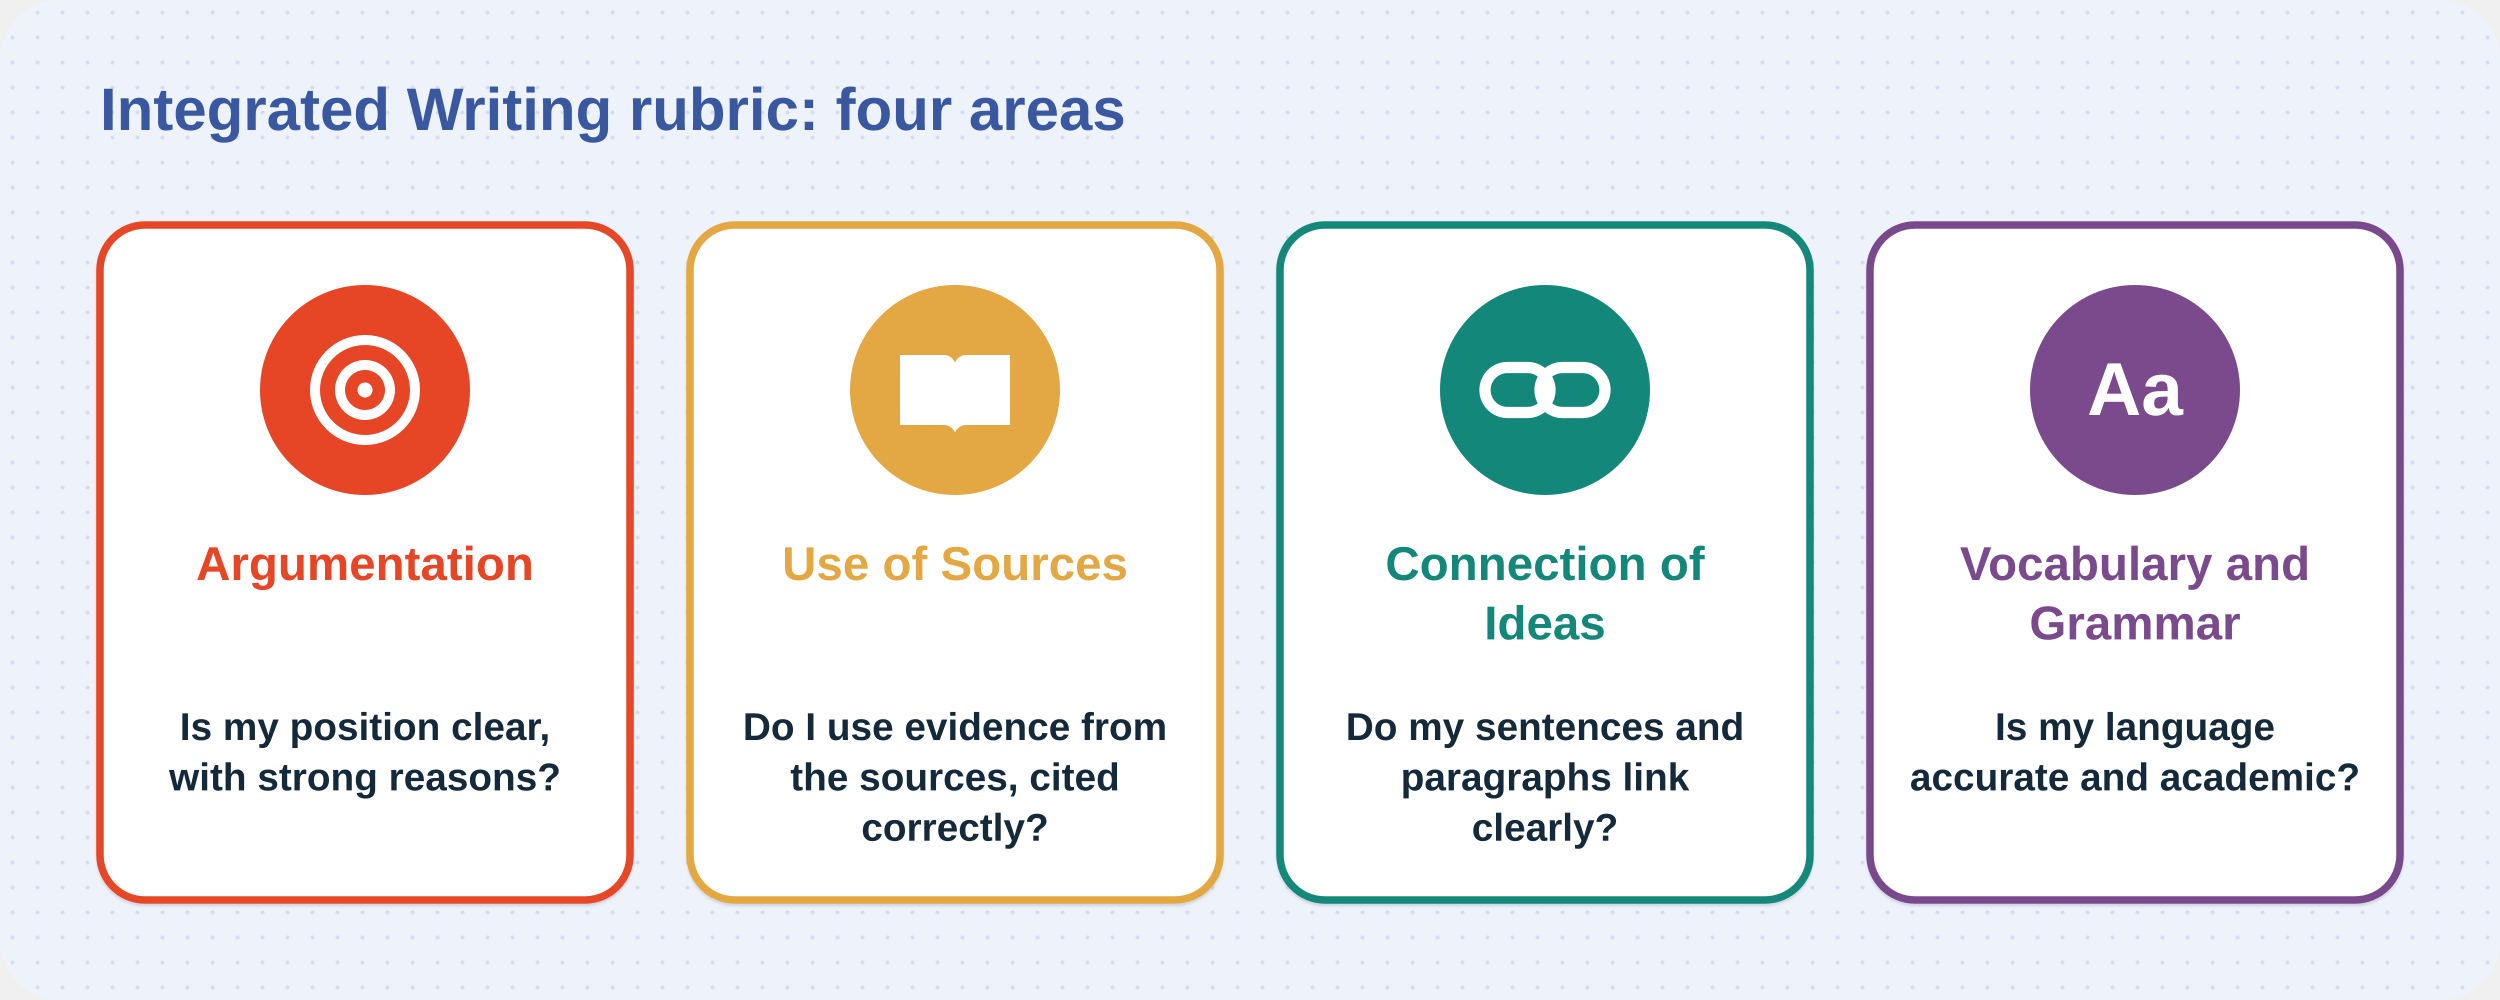
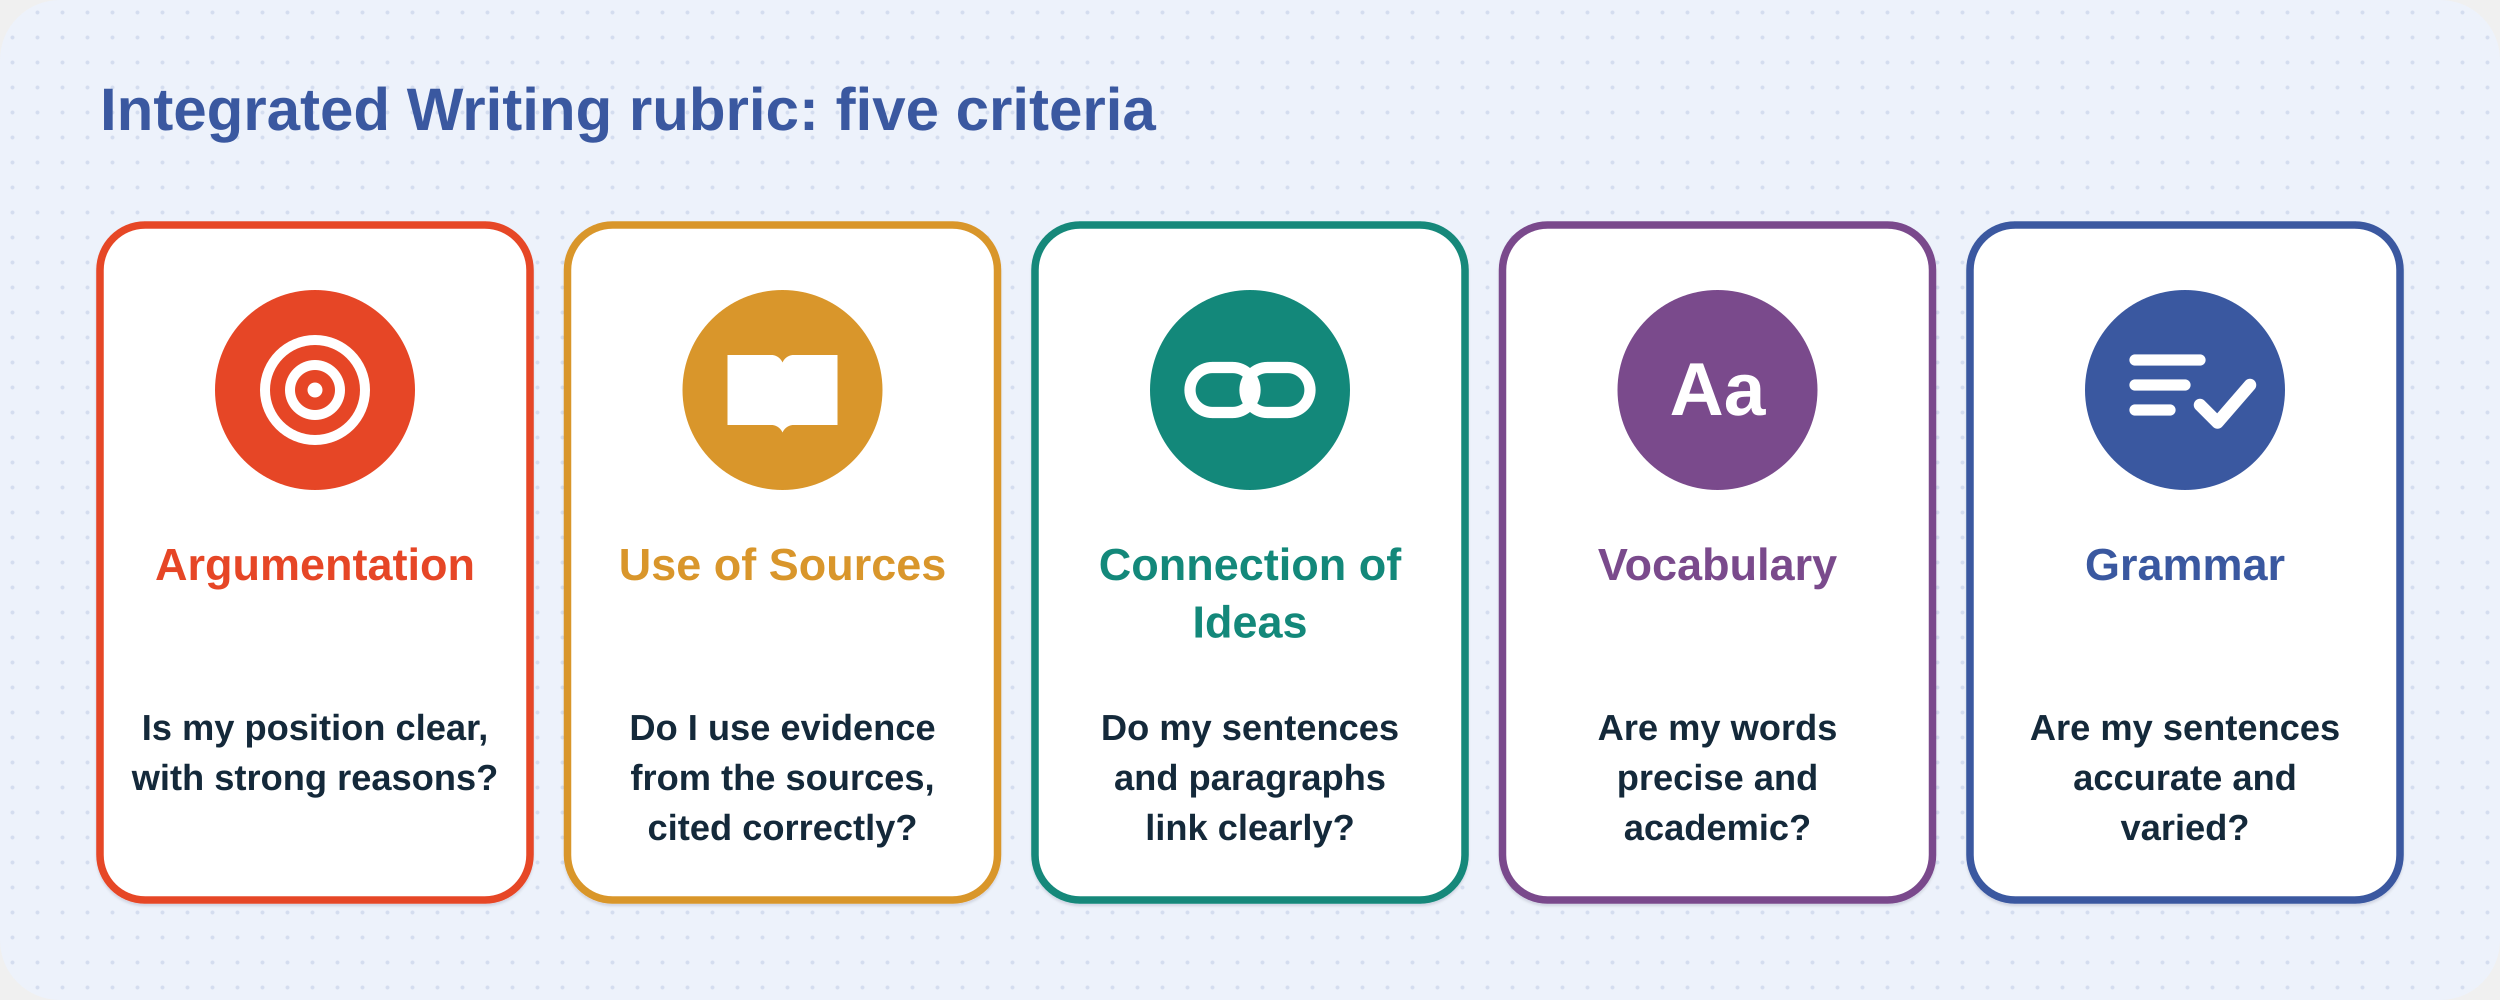
- <svg xmlns="http://www.w3.org/2000/svg" viewBox="0 0 1000 400" fill="none" role="img" aria-label="Four rubric cards: Argumentation, Use of Sources, Connection of Ideas, and Vocabulary and Grammar, each with an icon and a short question.">
+ <svg xmlns="http://www.w3.org/2000/svg" viewBox="0 0 1000 400" fill="none" role="img" aria-label="Five rubric cards: Argumentation, Use of Sources, Connection of Ideas, Vocabulary and Grammar, each with an icon and a short question.">
  <style>
.w54drubric-tw{animation:w54drubric-tw 3s ease-in-out infinite;transform-box:fill-box;transform-origin:center}.w54drubric-t2{animation-delay:-1s}.w54drubric-t3{animation-delay:-2s}
.w54drubric-fl{animation:w54drubric-fl 6s ease-in-out infinite}.w54drubric-f2{animation-delay:-2s}.w54drubric-f3{animation-delay:-4s}
.w54drubric-bl{animation:w54drubric-bl 4.8s infinite;transform-box:fill-box;transform-origin:center}.w54drubric-b2{animation-delay:-1.7s}.w54drubric-b3{animation-delay:-3.2s}.w54drubric-b4{animation-delay:-2.4s}
.w54drubric-pu{animation:w54drubric-pu 2.6s ease-in-out infinite;transform-box:fill-box;transform-origin:center}.w54drubric-p2{animation-delay:-.9s}.w54drubric-p3{animation-delay:-1.7s}
.w54drubric-dr{stroke-dasharray:6 7;animation:w54drubric-dr 1.8s linear infinite}
.w54drubric-sp{animation:w54drubric-sp 14s linear infinite;transform-box:fill-box;transform-origin:center}
.w54drubric-sw{animation:w54drubric-sw 3.4s ease-in-out infinite;transform-box:fill-box;transform-origin:50% 100%}
.w54drubric-tk{animation:w54drubric-tk 5s ease-in-out infinite;transform-box:fill-box;transform-origin:center}
.w54drubric-wv{animation:w54drubric-wv 2.4s ease-in-out infinite}.w54drubric-w2{animation-delay:-.8s}.w54drubric-w3{animation-delay:-1.6s}
.w54drubric-dw{stroke-dasharray:400;stroke-dashoffset:400;animation:w54drubric-dw 6s ease-in-out infinite}
@keyframes w54drubric-tw{0%,100%{opacity:.35;transform:scale(.6)}50%{opacity:1;transform:scale(1)}}
@keyframes w54drubric-fl{50%{transform:translateY(-4px)}}
@keyframes w54drubric-bl{0%,93%,100%{transform:scaleY(1)}96%{transform:scaleY(.1)}}
@keyframes w54drubric-pu{0%,100%{transform:scale(1)}50%{transform:scale(1.07)}}
@keyframes w54drubric-dr{to{stroke-dashoffset:-26}}
@keyframes w54drubric-sp{to{transform:rotate(360deg)}}
@keyframes w54drubric-sw{0%,100%{transform:rotate(-4deg)}50%{transform:rotate(4deg)}}
@keyframes w54drubric-tk{0%,100%{transform:rotate(0)}50%{transform:rotate(-10deg)}}
@keyframes w54drubric-wv{0%,100%{opacity:.3}50%{opacity:1}}
@keyframes w54drubric-dw{0%{stroke-dashoffset:400}40%,80%{stroke-dashoffset:0}100%{stroke-dashoffset:-400}}

@media (prefers-reduced-motion: reduce) { * { animation: none !important; } }
</style>
  <defs>
    <linearGradient id="w54drubric-bg" x1="0" y1="0" x2="1" y2="1">
      <stop offset="0" stop-color="#edf2fb" />
      <stop offset="1" stop-color="#d9e4f5" />
    </linearGradient>
    <pattern id="w54drubric-dots" width="10" height="10" patternUnits="userSpaceOnUse">
      <circle cx="5" cy="5" r=".8" fill="#3a58a0" fill-opacity=".14" />
    </pattern>
    <radialGradient id="w54drubric-glow" cx=".5" cy=".42" r=".55">
      <stop offset="0" stop-color="#fff" stop-opacity=".8" />
      <stop offset="1" stop-color="#fff" stop-opacity="0" />
    </radialGradient>
    <filter id="w54drubric-sh" x="-25%" y="-25%" width="150%" height="170%">
      <feDropShadow dx="0" dy="3" stdDeviation="3" flood-color="#14293a" flood-opacity=".16" />
      <feDropShadow dx="0" dy="1" stdDeviation=".6" flood-color="#14293a" flood-opacity=".12" />
    </filter>
    <filter id="w54drubric-blur" x="-20%" y="-60%" width="140%" height="220%">
      <feGaussianBlur stdDeviation="4" />
    </filter>
    <linearGradient id="w54drubric-gold" x1="0" y1="0" x2="0" y2="1">
      <stop offset="0" stop-color="#f4c162" />
      <stop offset="1" stop-color="#d9962e" />
    </linearGradient>
    <linearGradient id="w54drubric-main" x1="0" y1="0" x2="0" y2="1">
      <stop offset="0" stop-color="#2f6db5" />
      <stop offset="1" stop-color="#3a58a0" />
    </linearGradient>
    <linearGradient id="w54drubric-paper" x1="0" y1="0" x2="0" y2="1">
      <stop offset="0" stop-color="#fff" />
      <stop offset="1" stop-color="#f7f2e8" />
    </linearGradient>
    <linearGradient id="w54drubric-navy" x1="0" y1="0" x2="0" y2="1">
      <stop offset="0" stop-color="#2c4c68" />
      <stop offset="1" stop-color="#14293a" />
    </linearGradient>
    <linearGradient id="w54drubric-clay" x1="0" y1="0" x2="0" y2="1">
      <stop offset="0" stop-color="#f0694c" />
      <stop offset="1" stop-color="#c94a2c" />
    </linearGradient>
    <marker id="w54drubric-ar" viewBox="0 0 10 10" refX="7" refY="5" markerWidth="7" markerHeight="7" orient="auto-start-reverse">
      <path d="M0 0L10 5L0 10z" fill="#14293a" />
    </marker>
    <marker id="w54drubric-arm" viewBox="0 0 10 10" refX="7" refY="5" markerWidth="7" markerHeight="7" orient="auto-start-reverse">
      <path d="M0 0L10 5L0 10z" fill="#3a58a0" />
    </marker>
  </defs>
  <rect width="1000" height="400" rx="24" fill="#edf2fb" />
  <rect width="1000" height="400" rx="24" fill="url(#w54drubric-dots)" />
-   <text x="40" y="52" font-family="Manrope, Arial, sans-serif" font-size="24" font-weight="800" fill="#3a58a0">Integrated Writing rubric: four areas</text>
+   <text x="40" y="52" font-family="Manrope, Arial, sans-serif" font-size="24" font-weight="800" fill="#3a58a0">Integrated Writing rubric: five criteria</text>
  <g class="w54drubric-fl w54drubric-f1">
-     <rect x="40" y="90" width="212" height="270" rx="18" fill="#fff" stroke="#e64626" stroke-width="3" filter="url(#w54drubric-sh)" />
-     <circle cx="146" cy="156" r="42" fill="#e64626" />
-     <g transform="translate(146 156)">
+     <rect x="40" y="90" width="172" height="270" rx="18" fill="#fff" stroke="#e64626" stroke-width="3" filter="url(#w54drubric-sh)" />
+     <circle cx="126" cy="156" r="40" fill="#e64626" />
+     <g transform="translate(126 156)">
      <circle r="20" stroke="#fff" stroke-width="4" fill="none" />
      <circle r="10" stroke="#fff" stroke-width="4" fill="none" />
      <circle r="3" fill="#fff" />
    </g>
-     <text x="146" y="232" font-family="Manrope, Arial, sans-serif" font-size="19" font-weight="800" fill="#e64626" text-anchor="middle">Argumentation</text>
-     <text x="146" y="296" font-family="Manrope, Arial, sans-serif" font-size="15.5" font-weight="600" fill="#14293a" text-anchor="middle">Is my position clear,</text>
-     <text x="146" y="316.15" font-family="Manrope, Arial, sans-serif" font-size="15.5" font-weight="600" fill="#14293a" text-anchor="middle">with strong reasons?</text>
+     <text x="126" y="232" font-family="Manrope, Arial, sans-serif" font-size="18" font-weight="800" fill="#e64626" text-anchor="middle">Argumentation</text>
+     <text x="126" y="296" font-family="Manrope, Arial, sans-serif" font-size="14.5" font-weight="600" fill="#14293a" text-anchor="middle">Is my position clear,</text>
+     <text x="126" y="316" font-family="Manrope, Arial, sans-serif" font-size="14.5" font-weight="600" fill="#14293a" text-anchor="middle">with strong reasons?</text>
  </g>
  <g class="w54drubric-fl w54drubric-f2">
-     <rect x="276" y="90" width="212" height="270" rx="18" fill="#fff" stroke="#e3a843" stroke-width="3" filter="url(#w54drubric-sh)" />
-     <circle cx="382" cy="156" r="42" fill="#e3a843" />
-     <g transform="translate(382 156)">
+     <rect x="227" y="90" width="172" height="270" rx="18" fill="#fff" stroke="#d9962b" stroke-width="3" filter="url(#w54drubric-sh)" />
+     <circle cx="313" cy="156" r="40" fill="#d9962b" />
+     <g transform="translate(313 156)">
      <path d="M-22-14h18a5 5 0 0 1 4 3v28a5 5 0 0 0-4-3h-18zM22-14H4a5 5 0 0 0-4 3v28a5 5 0 0 1 4-3h18z" fill="#fff" />
    </g>
-     <text x="382" y="232" font-family="Manrope, Arial, sans-serif" font-size="19" font-weight="800" fill="#e3a843" text-anchor="middle">Use of Sources</text>
-     <text x="382" y="296" font-family="Manrope, Arial, sans-serif" font-size="15.5" font-weight="600" fill="#14293a" text-anchor="middle">Do I use evidence from</text>
-     <text x="382" y="316.15" font-family="Manrope, Arial, sans-serif" font-size="15.5" font-weight="600" fill="#14293a" text-anchor="middle">the sources, cited</text>
-     <text x="382" y="336.3" font-family="Manrope, Arial, sans-serif" font-size="15.5" font-weight="600" fill="#14293a" text-anchor="middle">correctly?</text>
+     <text x="313" y="232" font-family="Manrope, Arial, sans-serif" font-size="18" font-weight="800" fill="#d9962b" text-anchor="middle">Use of Sources</text>
+     <text x="313" y="296" font-family="Manrope, Arial, sans-serif" font-size="14.5" font-weight="600" fill="#14293a" text-anchor="middle">Do I use evidence</text>
+     <text x="313" y="316" font-family="Manrope, Arial, sans-serif" font-size="14.5" font-weight="600" fill="#14293a" text-anchor="middle">from the sources,</text>
+     <text x="313" y="336" font-family="Manrope, Arial, sans-serif" font-size="14.5" font-weight="600" fill="#14293a" text-anchor="middle">cited correctly?</text>
  </g>
  <g class="w54drubric-fl w54drubric-f3">
-     <rect x="512" y="90" width="212" height="270" rx="18" fill="#fff" stroke="#13887a" stroke-width="3" filter="url(#w54drubric-sh)" />
-     <circle cx="618" cy="156" r="42" fill="#13887a" />
-     <g transform="translate(618 156)">
+     <rect x="414" y="90" width="172" height="270" rx="18" fill="#fff" stroke="#13887a" stroke-width="3" filter="url(#w54drubric-sh)" />
+     <circle cx="500" cy="156" r="40" fill="#13887a" />
+     <g transform="translate(500 156)">
      <rect x="-24" y="-9" width="26" height="18" rx="9" stroke="#fff" stroke-width="4.5" fill="none" />
      <rect x="-2" y="-9" width="26" height="18" rx="9" stroke="#fff" stroke-width="4.5" fill="none" />
    </g>
-     <text x="618" y="232" font-family="Manrope, Arial, sans-serif" font-size="19" font-weight="800" fill="#13887a" text-anchor="middle">Connection of</text>
-     <text x="618" y="255.75" font-family="Manrope, Arial, sans-serif" font-size="19" font-weight="800" fill="#13887a" text-anchor="middle">Ideas</text>
-     <text x="618" y="296" font-family="Manrope, Arial, sans-serif" font-size="15.5" font-weight="600" fill="#14293a" text-anchor="middle">Do my sentences and</text>
-     <text x="618" y="316.15" font-family="Manrope, Arial, sans-serif" font-size="15.5" font-weight="600" fill="#14293a" text-anchor="middle">paragraphs link</text>
-     <text x="618" y="336.3" font-family="Manrope, Arial, sans-serif" font-size="15.5" font-weight="600" fill="#14293a" text-anchor="middle">clearly?</text>
+     <text x="500" y="232" font-family="Manrope, Arial, sans-serif" font-size="18" font-weight="800" fill="#13887a" text-anchor="middle">Connection of</text>
+     <text x="500" y="255" font-family="Manrope, Arial, sans-serif" font-size="18" font-weight="800" fill="#13887a" text-anchor="middle">Ideas</text>
+     <text x="500" y="296" font-family="Manrope, Arial, sans-serif" font-size="14.5" font-weight="600" fill="#14293a" text-anchor="middle">Do my sentences</text>
+     <text x="500" y="316" font-family="Manrope, Arial, sans-serif" font-size="14.5" font-weight="600" fill="#14293a" text-anchor="middle">and paragraphs</text>
+     <text x="500" y="336" font-family="Manrope, Arial, sans-serif" font-size="14.5" font-weight="600" fill="#14293a" text-anchor="middle">link clearly?</text>
  </g>
  <g class="w54drubric-fl w54drubric-f1">
-     <rect x="748" y="90" width="212" height="270" rx="18" fill="#fff" stroke="#7a4a8c" stroke-width="3" filter="url(#w54drubric-sh)" />
-     <circle cx="854" cy="156" r="42" fill="#7a4a8c" />
-     <g transform="translate(854 156)">
+     <rect x="601" y="90" width="172" height="270" rx="18" fill="#fff" stroke="#7a4a8c" stroke-width="3" filter="url(#w54drubric-sh)" />
+     <circle cx="687" cy="156" r="40" fill="#7a4a8c" />
+     <g transform="translate(687 156)">
      <text x="0" y="10" font-family="Manrope, Arial, sans-serif" font-size="30" font-weight="900" fill="#fff" text-anchor="middle">Aa</text>
    </g>
-     <text x="854" y="232" font-family="Manrope, Arial, sans-serif" font-size="19" font-weight="800" fill="#7a4a8c" text-anchor="middle">Vocabulary and</text>
-     <text x="854" y="255.75" font-family="Manrope, Arial, sans-serif" font-size="19" font-weight="800" fill="#7a4a8c" text-anchor="middle">Grammar</text>
-     <text x="854" y="296" font-family="Manrope, Arial, sans-serif" font-size="15.5" font-weight="600" fill="#14293a" text-anchor="middle">Is my language</text>
-     <text x="854" y="316.15" font-family="Manrope, Arial, sans-serif" font-size="15.5" font-weight="600" fill="#14293a" text-anchor="middle">accurate and academic?</text>
+     <text x="687" y="232" font-family="Manrope, Arial, sans-serif" font-size="18" font-weight="800" fill="#7a4a8c" text-anchor="middle">Vocabulary</text>
+     <text x="687" y="296" font-family="Manrope, Arial, sans-serif" font-size="14.5" font-weight="600" fill="#14293a" text-anchor="middle">Are my words</text>
+     <text x="687" y="316" font-family="Manrope, Arial, sans-serif" font-size="14.5" font-weight="600" fill="#14293a" text-anchor="middle">precise and</text>
+     <text x="687" y="336" font-family="Manrope, Arial, sans-serif" font-size="14.5" font-weight="600" fill="#14293a" text-anchor="middle">academic?</text>
+   </g>
+   <g class="w54drubric-fl w54drubric-f2">
+     <rect x="788" y="90" width="172" height="270" rx="18" fill="#fff" stroke="#3a58a0" stroke-width="3" filter="url(#w54drubric-sh)" />
+     <circle cx="874" cy="156" r="40" fill="#3a58a0" />
+     <g transform="translate(874 156)">
+       <path d="M-20-12h26M-20-2h20M-20 8h14" stroke="#fff" stroke-width="4.5" stroke-linecap="round" />
+       <path d="M6 6l7 7 13-15" stroke="#fff" stroke-width="5" stroke-linecap="round" stroke-linejoin="round" />
+     </g>
+     <text x="874" y="232" font-family="Manrope, Arial, sans-serif" font-size="18" font-weight="800" fill="#3a58a0" text-anchor="middle">Grammar</text>
+     <text x="874" y="296" font-family="Manrope, Arial, sans-serif" font-size="14.5" font-weight="600" fill="#14293a" text-anchor="middle">Are my sentences</text>
+     <text x="874" y="316" font-family="Manrope, Arial, sans-serif" font-size="14.5" font-weight="600" fill="#14293a" text-anchor="middle">accurate and</text>
+     <text x="874" y="336" font-family="Manrope, Arial, sans-serif" font-size="14.5" font-weight="600" fill="#14293a" text-anchor="middle">varied?</text>
  </g>
</svg>
